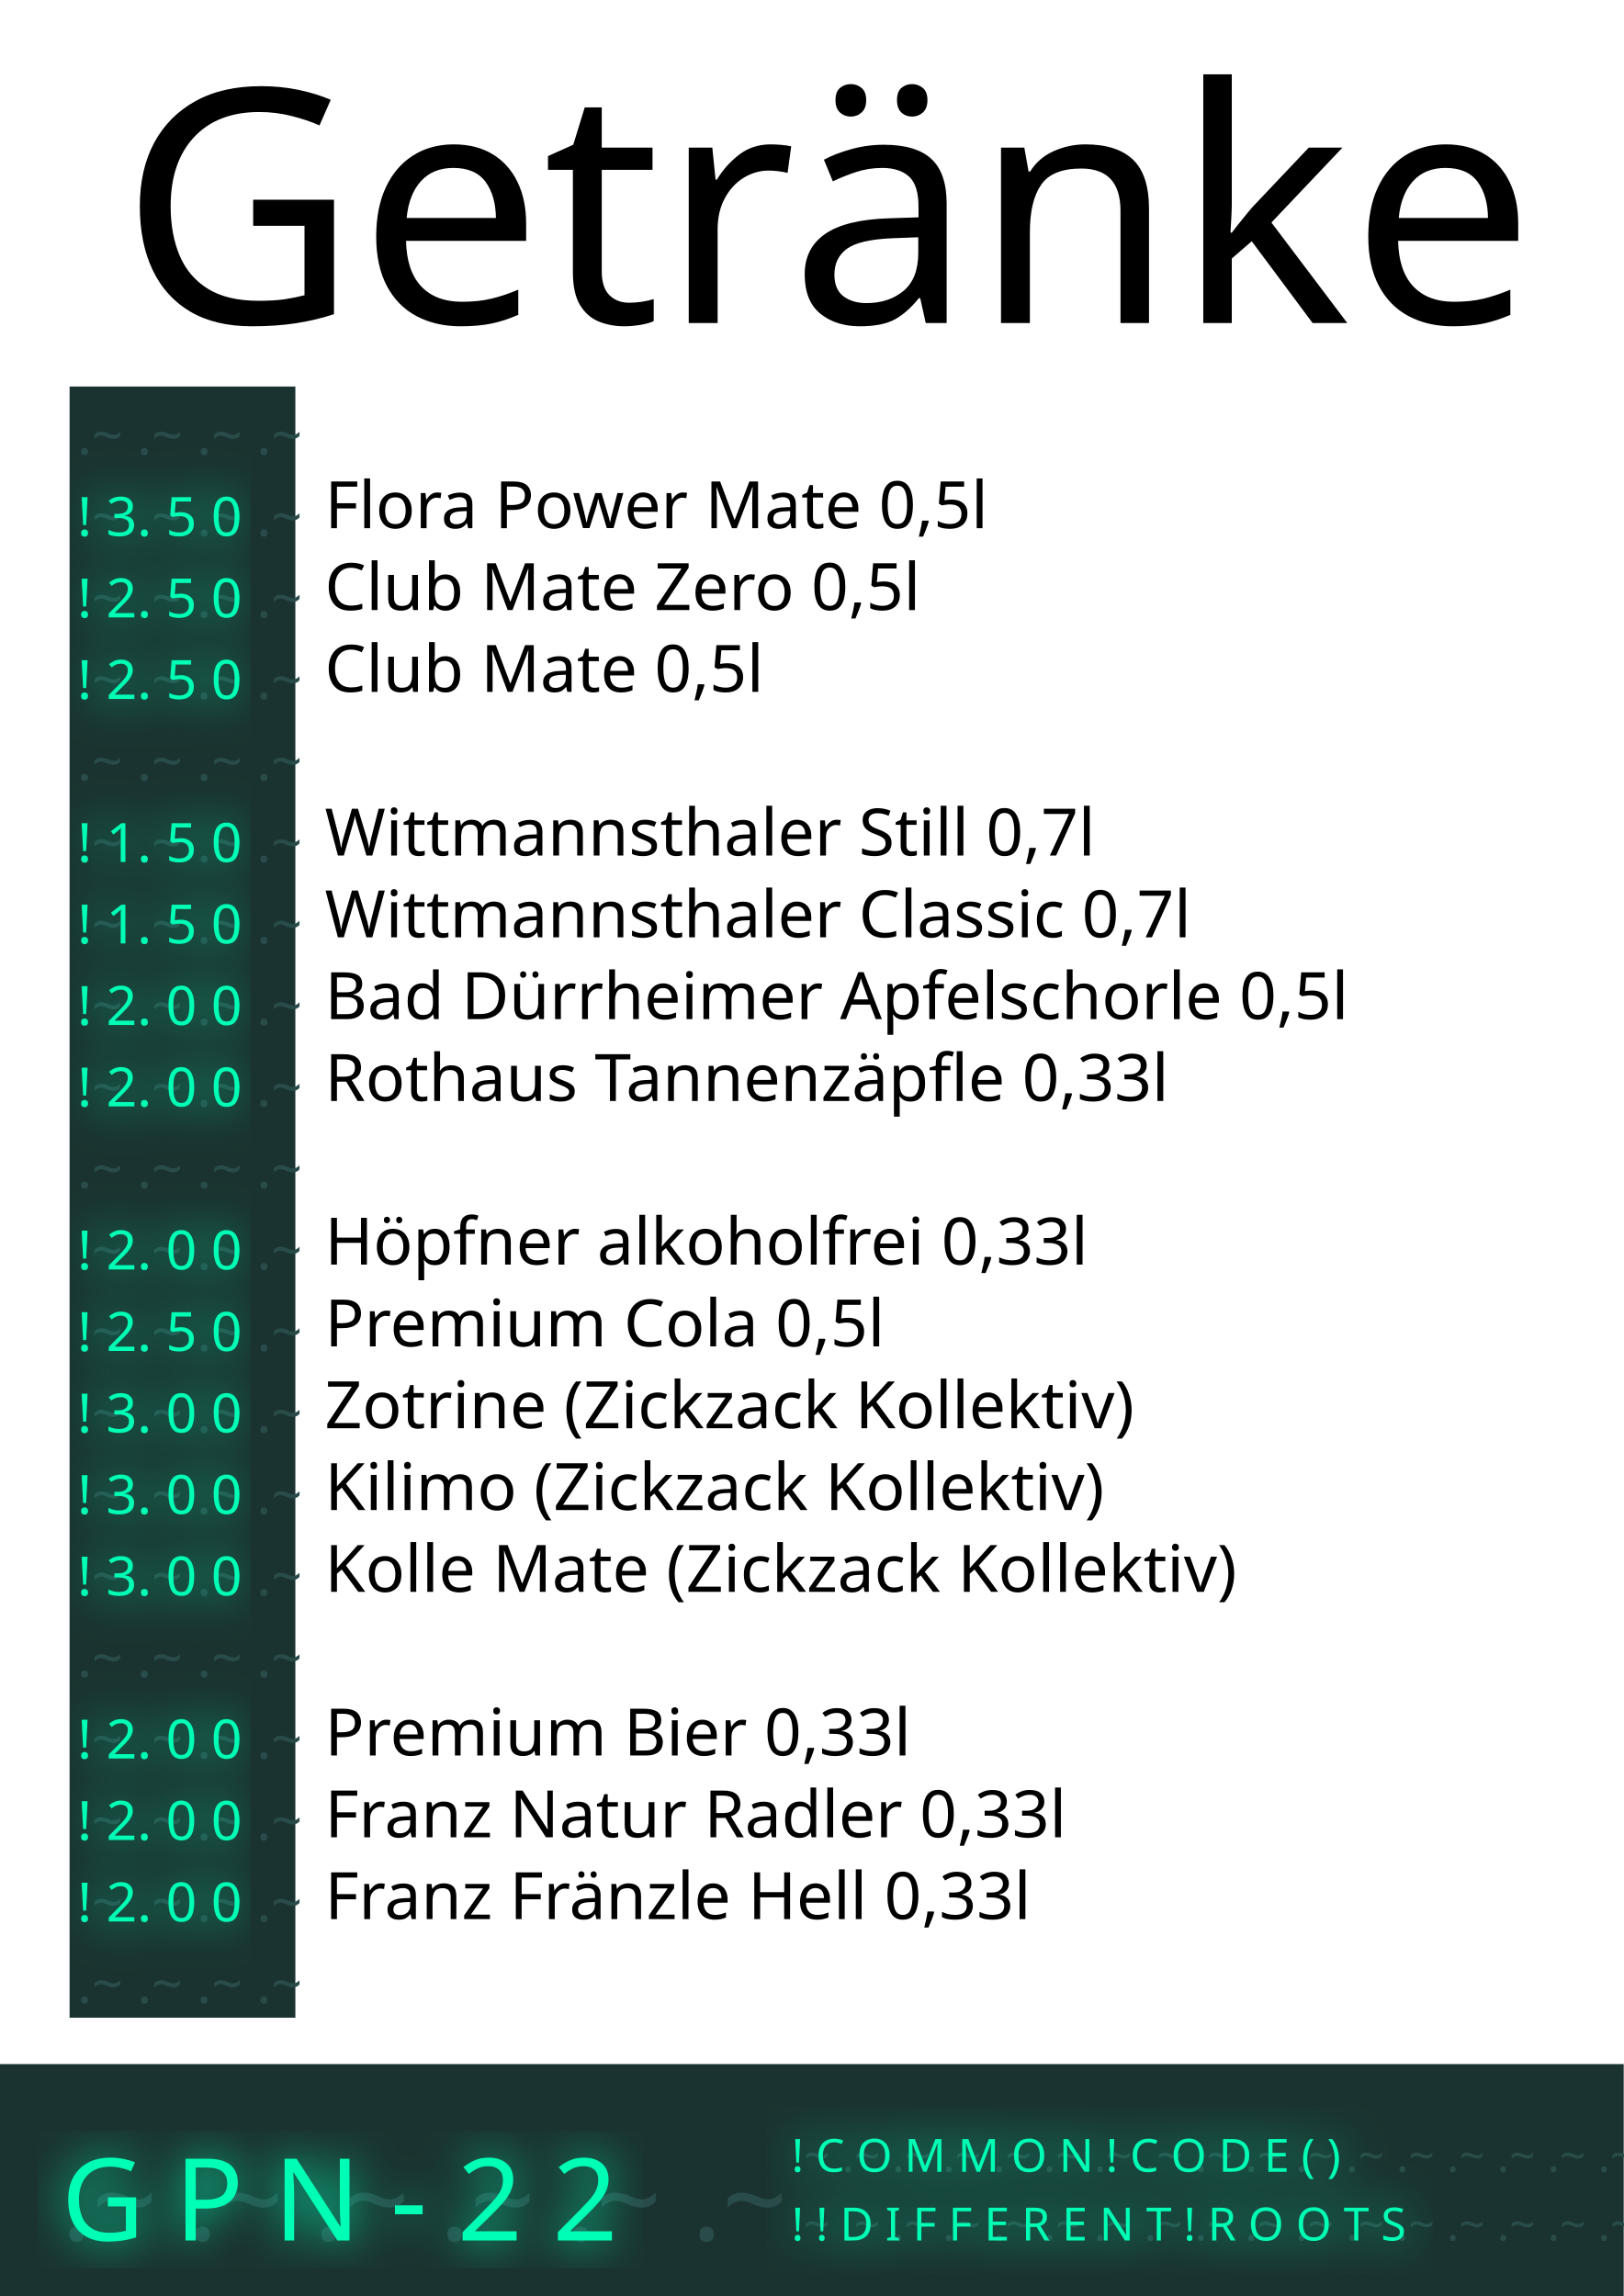
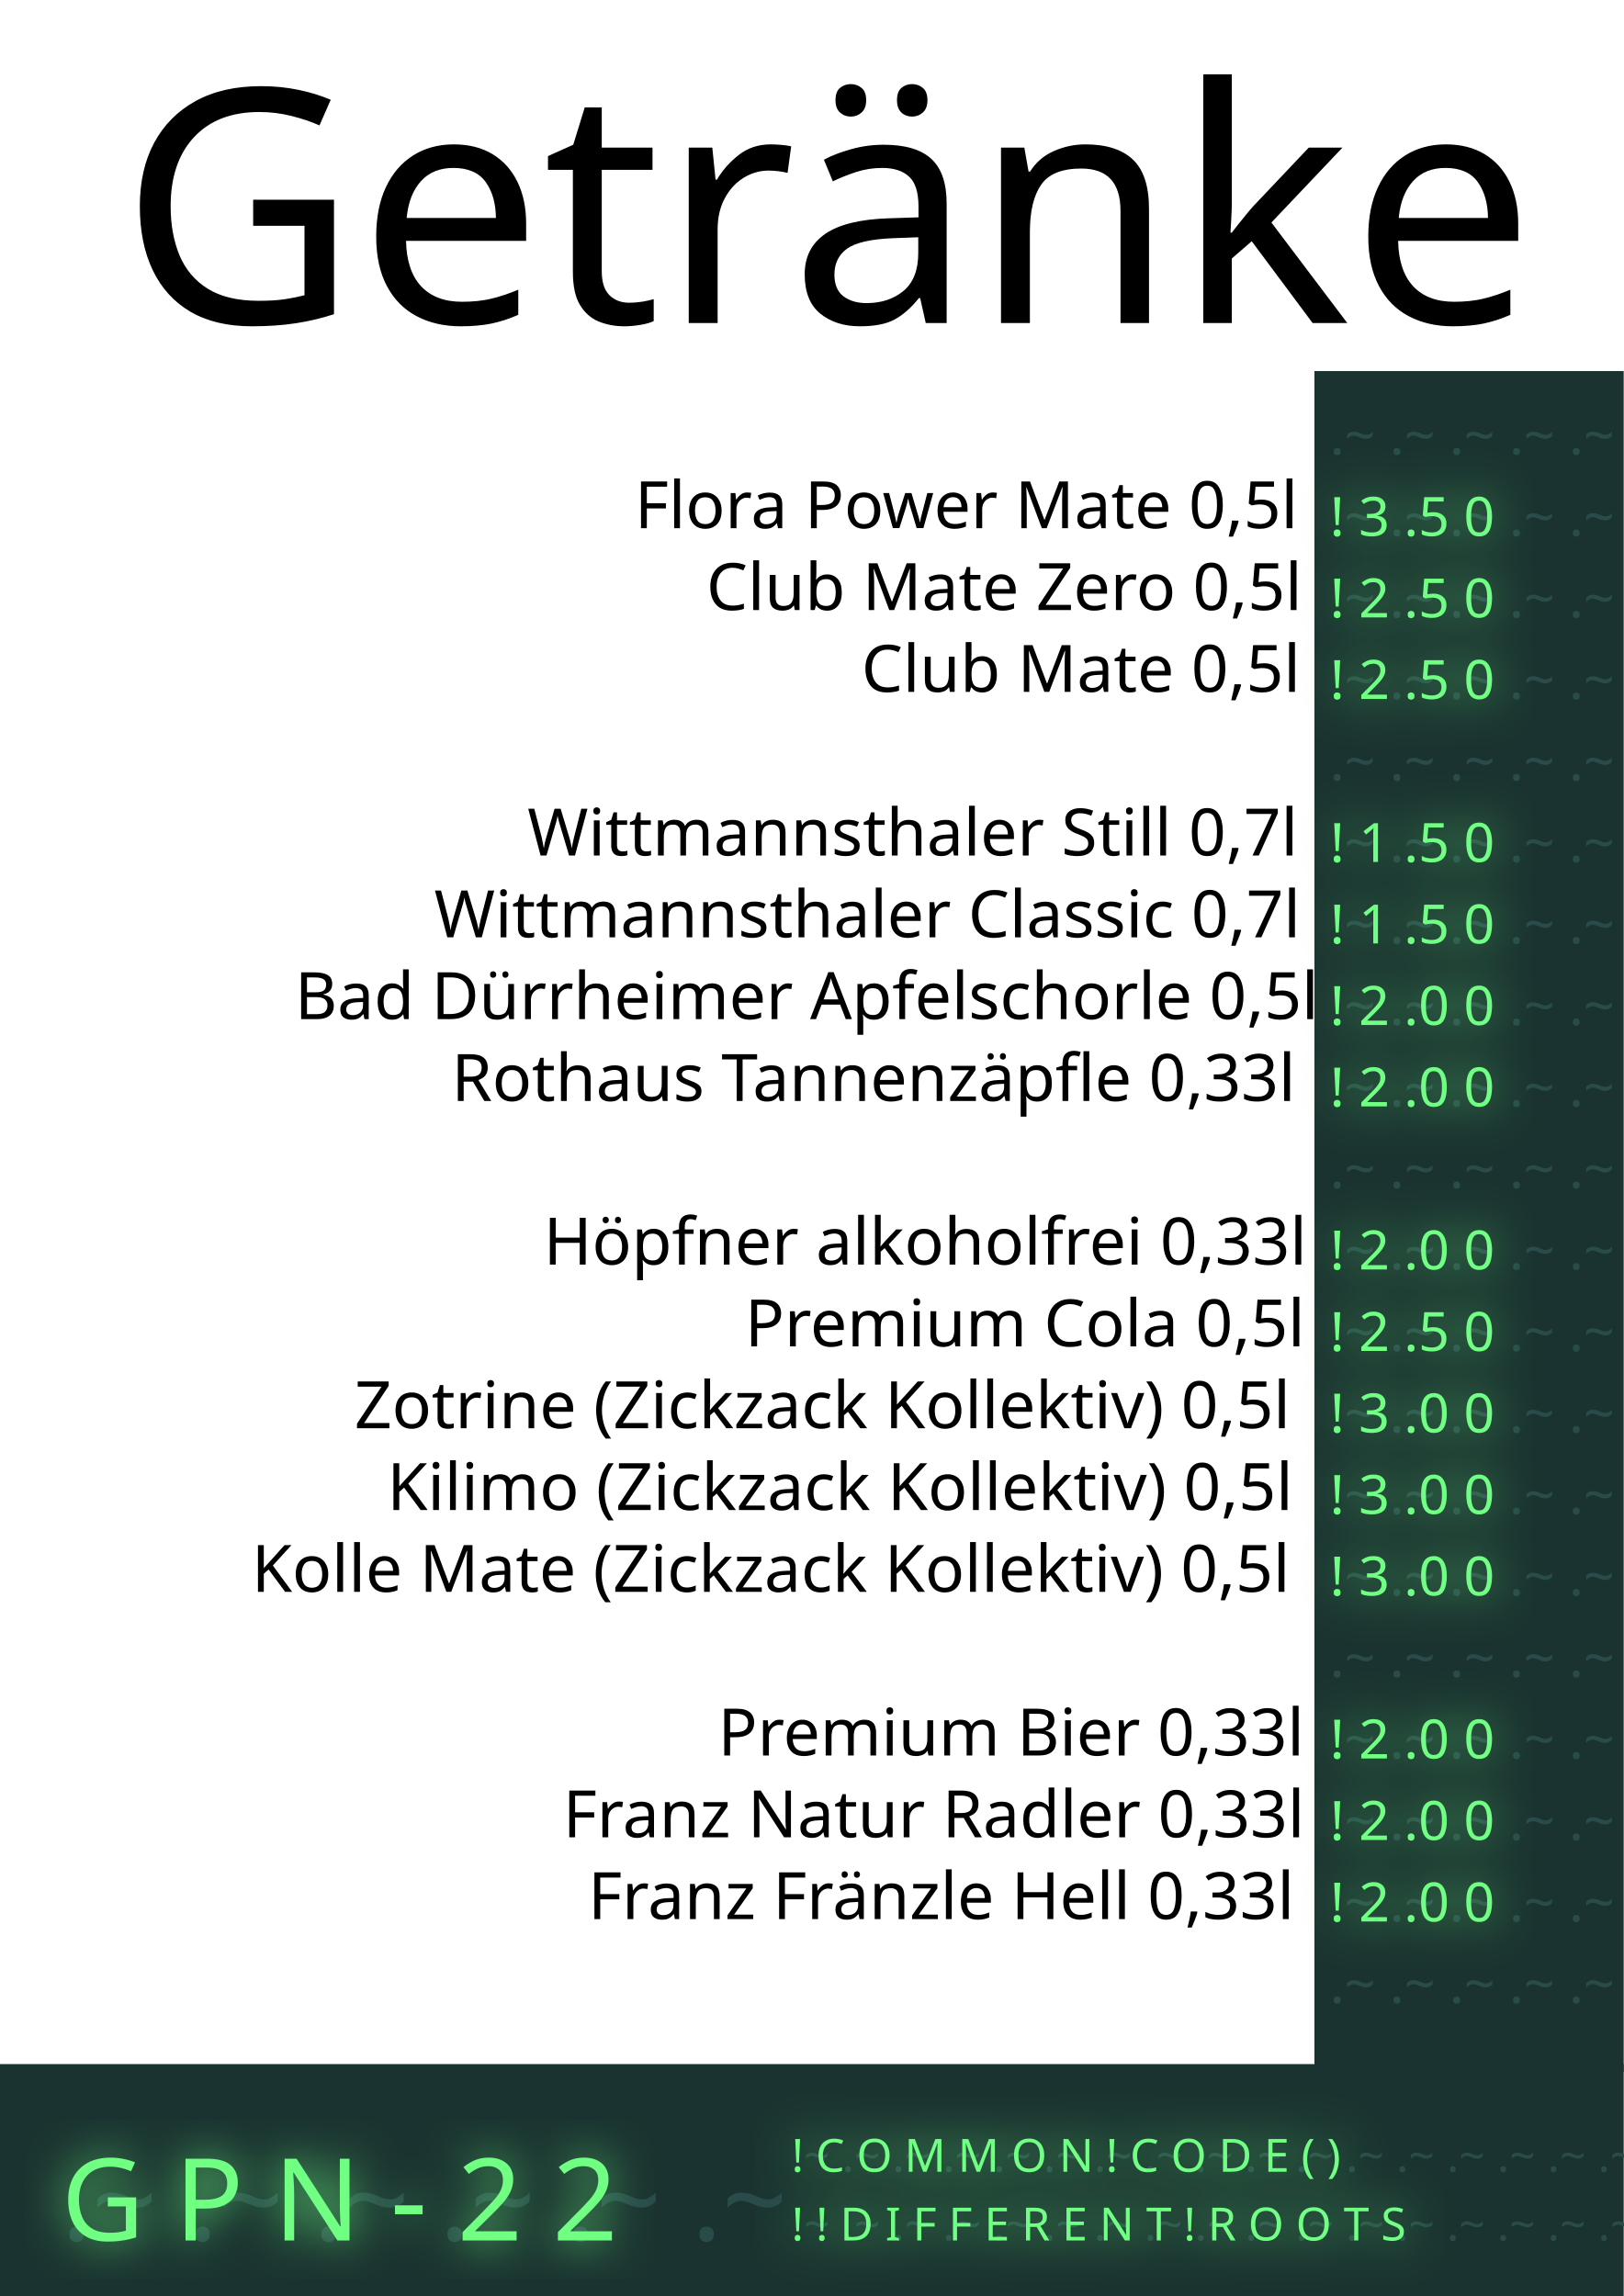
- <svg xmlns="http://www.w3.org/2000/svg" width="210mm" height="297mm" viewBox="0 0 210 297" version="1.1" id="svg38016" xml:space="preserve">
+ <svg xmlns="http://www.w3.org/2000/svg" xmlns:xlink="http://www.w3.org/1999/xlink" width="210mm" height="297mm" viewBox="0 0 210 297" version="1.1" id="svg38016" xml:space="preserve">
  <defs id="defs38013">
+     <color-profile name="Artifex-PS-CMYK-Profile" xlink:href="file:///usr/share/color/icc/ghostscript/gray_to_k.icc" id="color-profile5237" />
    <rect x="68.846" y="74.012" width="1015.825" height="462.106" id="rect1014" />
    <rect x="302.727" y="195.264" width="541.694" height="290.279" id="rect1008" />
    <rect x="290.089" y="143.313" width="366.115" height="340.024" id="rect1002" />
    <filter style="color-interpolation-filters:sRGB" id="filter75224" x="-0.05" y="-0.287" width="1.101" height="1.573">
      <feGaussianBlur stdDeviation="2.78" result="blur" id="feGaussianBlur75222" />
      <feComposite in2="SourceGraphic" id="feComposite75226" in="blur" operator="over" />
    </filter>
-     <filter style="color-interpolation-filters:sRGB" id="filter75224-5" x="-0.046" y="-0.315" width="1.093" height="1.63">
+     <filter style="color-interpolation-filters:sRGB" id="filter75224-5" x="-0.066" y="-0.45" width="1.133" height="1.901">
      <feGaussianBlur stdDeviation="2.78" result="blur" id="feGaussianBlur75222-3" />
      <feComposite in2="SourceGraphic" id="feComposite75226-5" in="blur" operator="over" />
    </filter>
-     <filter style="color-interpolation-filters:sRGB" id="filter75224-3" x="-0.055" y="-0.315" width="1.111" height="1.63">
+     <filter style="color-interpolation-filters:sRGB" id="filter75224-3" x="-0.079" y="-0.45" width="1.158" height="1.901">
      <feGaussianBlur stdDeviation="2.78" result="blur" id="feGaussianBlur75222-6" />
      <feComposite in2="SourceGraphic" id="feComposite75226-0" in="blur" operator="over" />
    </filter>
-     <filter style="color-interpolation-filters:sRGB" id="filter75224-5-9" x="-0.066" y="-0.45" width="1.133" height="1.901">
+     <filter style="color-interpolation-filters:sRGB" id="filter75224-5-9" x="-0.252" y="-0.036" width="1.504" height="1.072">
      <feGaussianBlur stdDeviation="2.78" result="blur" id="feGaussianBlur75222-3-4" />
      <feComposite in2="SourceGraphic" id="feComposite75226-5-7" in="blur" operator="over" />
    </filter>
  </defs>
  <g id="layer1">
    <g id="layer2" style="display:inline">
      <rect style="display:inline;fill:#1a3330;fill-opacity:1;stroke:none;stroke-width:0.194;stroke-linejoin:round;stroke-dasharray:none;stroke-opacity:1;stop-color:#000000" id="rect38716-6" width="210" height="30" x="1.4210855e-14" y="267" />
      <g id="layer1-6" transform="translate(99.69846,259.7828)" style="display:inline">
        <text xml:space="preserve" style="font-style:normal;font-variant:normal;font-weight:normal;font-stretch:normal;font-size:5.927px;line-height:150%;font-family:'DSEG14 Modern';-inkscape-font-specification:'DSEG14 Modern, Normal';font-variant-ligatures:normal;font-variant-caps:normal;font-variant-numeric:normal;font-variant-east-asian:normal;letter-spacing:0px;word-spacing:0px;writing-mode:lr-tb;display:inline;fill:#294c4a;fill-opacity:1;stroke:none;stroke-width:0.02;stroke-linecap:butt;stroke-linejoin:miter;stroke-dasharray:none;stroke-opacity:1" x="2.669" y="21.143" id="text38191-2-9" transform="scale(0.9999613,1.000039)">
          <tspan id="tspan649" x="2.669" y="21.143">.~ .~ .~ .~ .~ .~ .~ .~ .~ .~ .~ .~ .~ .~ .~ .~ .~</tspan>
          <tspan id="tspan651" x="2.669" y="30.033">.~ .~ .~ .~ .~ .~ .~ .~ .~ .~ .~ .~ .~ .~ .~ .~ .~</tspan>
        </text>
-         <text xml:space="preserve" style="font-style:normal;font-variant:normal;font-weight:normal;font-stretch:normal;font-size:5.927px;line-height:150%;font-family:'DSEG14 Modern';-inkscape-font-specification:'DSEG14 Modern, Normal';font-variant-ligatures:normal;font-variant-caps:normal;font-variant-numeric:normal;font-variant-east-asian:normal;letter-spacing:0px;word-spacing:0px;writing-mode:lr-tb;display:inline;fill:#00feb5;fill-opacity:1;stroke:none;stroke-width:0.05;stroke-linecap:butt;stroke-linejoin:miter;stroke-dasharray:none;stroke-opacity:1;filter:url(#filter75224-5)" x="2.669" y="21.143" id="text38191-1" transform="scale(0.9999613,1.000039)">
+         <text xml:space="preserve" style="font-style:normal;font-variant:normal;font-weight:normal;font-stretch:normal;font-size:5.927px;line-height:150%;font-family:'DSEG14 Modern';-inkscape-font-specification:'DSEG14 Modern, Normal';font-variant-ligatures:normal;font-variant-caps:normal;font-variant-numeric:normal;font-variant-east-asian:normal;letter-spacing:0px;word-spacing:0px;writing-mode:lr-tb;display:inline;fill:#70ff83;fill-opacity:1;stroke:none;stroke-width:0.05;stroke-linecap:butt;stroke-linejoin:miter;stroke-dasharray:none;stroke-opacity:1;filter:url(#filter75224-5)" x="2.669" y="21.143" id="text38191-1" transform="scale(0.9999613,1.000039)">
          <tspan id="tspan645" x="2.669" y="21.143">! C O M M O N ! C O D E ( )</tspan>
          <tspan id="tspan647" x="2.669" y="30.033">! ! D I F F E R E N T ! R O O T S</tspan>
        </text>
      </g>
      <g id="layer1-62" transform="translate(5.249617,268.6732)" style="display:inline">
        <text xml:space="preserve" style="font-style:normal;font-variant:normal;font-weight:normal;font-stretch:normal;font-size:14.817px;line-height:125%;font-family:'DSEG14 Modern';-inkscape-font-specification:'DSEG14 Modern, Normal';font-variant-ligatures:normal;font-variant-caps:normal;font-variant-numeric:normal;font-variant-east-asian:normal;letter-spacing:0px;word-spacing:0px;writing-mode:lr-tb;display:inline;fill:#294c4a;fill-opacity:1;stroke:none;stroke-width:0.02;stroke-linecap:butt;stroke-linejoin:miter;stroke-dasharray:none;stroke-opacity:1" x="2.669" y="21.143" id="text38191-2-1" transform="scale(0.9999613,1.000039)">
          <tspan id="tspan245-8" x="2.669" y="21.143">.~ .~ .~ .~ .~ .~</tspan>
        </text>
-         <text xml:space="preserve" style="font-style:normal;font-variant:normal;font-weight:normal;font-stretch:normal;font-size:14.817px;line-height:125%;font-family:'DSEG14 Modern';-inkscape-font-specification:'DSEG14 Modern, Normal';font-variant-ligatures:normal;font-variant-caps:normal;font-variant-numeric:normal;font-variant-east-asian:normal;letter-spacing:0px;word-spacing:0px;writing-mode:lr-tb;display:inline;fill:#00feb5;fill-opacity:1;stroke:none;stroke-width:0.05;stroke-linecap:butt;stroke-linejoin:miter;stroke-dasharray:none;stroke-opacity:1;filter:url(#filter75224-3)" x="2.669" y="21.143" id="text38191-7" transform="scale(0.9999613,1.000039)">
+         <text xml:space="preserve" style="font-style:normal;font-variant:normal;font-weight:normal;font-stretch:normal;font-size:14.817px;line-height:125%;font-family:'DSEG14 Modern';-inkscape-font-specification:'DSEG14 Modern, Normal';font-variant-ligatures:normal;font-variant-caps:normal;font-variant-numeric:normal;font-variant-east-asian:normal;letter-spacing:0px;word-spacing:0px;writing-mode:lr-tb;display:inline;fill:#70ff83;fill-opacity:1;stroke:none;stroke-width:0.05;stroke-linecap:butt;stroke-linejoin:miter;stroke-dasharray:none;stroke-opacity:1;filter:url(#filter75224-3)" x="2.669" y="21.143" id="text38191-7" transform="scale(0.9999613,1.000039)">
          <tspan id="tspan241-9" x="2.669" y="21.143">G P N - 2 2</tspan>
        </text>
      </g>
    </g>
-     <g id="layer3">
-       <rect style="font-variation-settings:'wght' 400;fill:#1a3330;fill-opacity:1;stroke-width:0.139;stroke-linejoin:round;stop-color:#000000" id="rect1531-3" width="29.2" height="211" x="9" y="50" />
-       <rect style="font-variation-settings:'wght' 400;display:inline;fill:none;fill-opacity:1;stroke-width:0.138;stroke-linejoin:round;stop-color:#000000" id="rect1531-3-1" width="28.4" height="212" x="10" y="50" />
+     <g id="layer3" transform="translate(170)">
+       <rect style="font-variation-settings:'wght' 400;fill:#1a3330;fill-opacity:1;stroke-width:0.166;stroke-linejoin:round;stop-color:#000000" id="rect1531-3" width="40" height="220" x="-1.7763568e-15" y="48" />
+       <rect style="font-variation-settings:'wght' 400;display:inline;fill:none;fill-opacity:1;stroke-width:0.152;stroke-linejoin:round;stop-color:#000000" id="rect1531-3-1" width="35" height="210" x="2" y="50" />
      <text xml:space="preserve" style="font-style:normal;font-variant:normal;font-weight:normal;font-stretch:normal;font-size:7.028px;line-height:150%;font-family:'DSEG14 Modern';-inkscape-font-specification:'DSEG14 Modern, Normal';font-variant-ligatures:normal;font-variant-caps:normal;font-variant-numeric:normal;font-variant-east-asian:normal;letter-spacing:0px;word-spacing:0px;writing-mode:lr-tb;white-space:pre;shape-inside:url(#rect1531-3-1);display:inline;fill:#294c4a;fill-opacity:1;stroke:none;stroke-width:0.02;stroke-linecap:butt;stroke-linejoin:miter;stroke-dasharray:none;stroke-opacity:1" x="110.733" y="-106.207" id="text38191-2-9-0">
-         <tspan x="10" y="58.785" id="tspan1695">.~ .~ .~ .~
+         <tspan x="2" y="58.785" id="tspan5282">.~ .~ .~ .~ .~
</tspan>
-         <tspan x="10" y="69.328" id="tspan1697">.~ .~ .~ .~
+         <tspan x="2" y="69.328" id="tspan5284">.~ .~ .~ .~ .~
</tspan>
-         <tspan x="10" y="79.871" id="tspan1699">.~ .~ .~ .~
+         <tspan x="2" y="79.871" id="tspan5286">.~ .~ .~ .~ .~
</tspan>
-         <tspan x="10" y="90.413" id="tspan1701">.~ .~ .~ .~
+         <tspan x="2" y="90.413" id="tspan5288">.~ .~ .~ .~ .~
</tspan>
-         <tspan x="10" y="100.956" id="tspan1703">.~ .~ .~ .~
+         <tspan x="2" y="100.956" id="tspan5290">.~ .~ .~ .~ .~
</tspan>
-         <tspan x="10" y="111.498" id="tspan1705">.~ .~ .~ .~
+         <tspan x="2" y="111.498" id="tspan5292">.~ .~ .~ .~ .~
</tspan>
-         <tspan x="10" y="122.041" id="tspan1707">.~ .~ .~ .~
+         <tspan x="2" y="122.041" id="tspan5294">.~ .~ .~ .~ .~
</tspan>
-         <tspan x="10" y="132.584" id="tspan1709">.~ .~ .~ .~
+         <tspan x="2" y="132.584" id="tspan5296">.~ .~ .~ .~ .~
</tspan>
-         <tspan x="10" y="143.126" id="tspan1711">.~ .~ .~ .~
+         <tspan x="2" y="143.126" id="tspan5298">.~ .~ .~ .~ .~
</tspan>
-         <tspan x="10" y="153.669" id="tspan1713">.~ .~ .~ .~
+         <tspan x="2" y="153.669" id="tspan5300">.~ .~ .~ .~ .~
</tspan>
-         <tspan x="10" y="164.211" id="tspan1715">.~ .~ .~ .~
+         <tspan x="2" y="164.211" id="tspan5302">.~ .~ .~ .~ .~
</tspan>
-         <tspan x="10" y="174.754" id="tspan1717">.~ .~ .~ .~
+         <tspan x="2" y="174.754" id="tspan5304">.~ .~ .~ .~ .~
</tspan>
-         <tspan x="10" y="185.297" id="tspan1719">.~ .~ .~ .~
+         <tspan x="2" y="185.297" id="tspan5306">.~ .~ .~ .~ .~
</tspan>
-         <tspan x="10" y="195.839" id="tspan1721">.~ .~ .~ .~
+         <tspan x="2" y="195.839" id="tspan5308">.~ .~ .~ .~ .~
</tspan>
-         <tspan x="10" y="206.382" id="tspan1723">.~ .~ .~ .~
+         <tspan x="2" y="206.382" id="tspan5310">.~ .~ .~ .~ .~
</tspan>
-         <tspan x="10" y="216.924" id="tspan1725">.~ .~ .~ .~
+         <tspan x="2" y="216.924" id="tspan5312">.~ .~ .~ .~ .~
</tspan>
-         <tspan x="10" y="227.467" id="tspan1727">.~ .~ .~ .~
+         <tspan x="2" y="227.467" id="tspan5314">.~ .~ .~ .~ .~
</tspan>
-         <tspan x="10" y="238.009" id="tspan1729">.~ .~ .~ .~
+         <tspan x="2" y="238.009" id="tspan5316">.~ .~ .~ .~ .~
</tspan>
-         <tspan x="10" y="248.552" id="tspan1731">.~ .~ .~ .~
+         <tspan x="2" y="248.552" id="tspan5318">.~ .~ .~ .~ .~
</tspan>
-         <tspan x="10" y="259.095" id="tspan1733">.~ .~ .~ .~</tspan>
+         <tspan x="2" y="259.095" id="tspan5320">.~ .~ .~ .~ .~</tspan>
      </text>
-       <rect style="font-variation-settings:'wght' 400;display:none;fill:none;fill-opacity:1;stroke-width:0.137;stroke-linejoin:round;stop-color:#000000" id="rect1531-3-6" width="28.4" height="210" x="10" y="50" />
-       <text xml:space="preserve" style="font-style:normal;font-variant:normal;font-weight:normal;font-stretch:normal;font-size:7.028px;line-height:150%;font-family:'DSEG14 Modern';-inkscape-font-specification:'DSEG14 Modern, Normal';font-variant-ligatures:normal;font-variant-caps:normal;font-variant-numeric:normal;font-variant-east-asian:normal;letter-spacing:0px;word-spacing:0px;writing-mode:lr-tb;white-space:pre;shape-inside:url(#rect1531-3-6);display:inline;fill:#00feb5;fill-opacity:1;stroke:none;stroke-width:0.05;stroke-linecap:butt;stroke-linejoin:miter;stroke-dasharray:none;stroke-opacity:1;filter:url(#filter75224-5-9)" x="2.669" y="21.143" id="text38191-1-8">
-         <tspan x="10" y="58.785" id="tspan1735">
+       <rect style="font-variation-settings:'wght' 400;display:none;fill:none;fill-opacity:1;stroke-width:0.148;stroke-linejoin:round;stop-color:#000000" id="rect1531-3-6" width="33" height="210" x="2" y="50" />
+       <text xml:space="preserve" style="font-style:normal;font-variant:normal;font-weight:normal;font-stretch:normal;font-size:7.028px;line-height:150%;font-family:'DSEG14 Modern';-inkscape-font-specification:'DSEG14 Modern, Normal';font-variant-ligatures:normal;font-variant-caps:normal;font-variant-numeric:normal;font-variant-east-asian:normal;letter-spacing:0px;word-spacing:0px;writing-mode:lr-tb;white-space:pre;shape-inside:url(#rect1531-3-6);display:inline;fill:#70ff83;fill-opacity:1;stroke:none;stroke-width:0.05;stroke-linecap:butt;stroke-linejoin:miter;stroke-dasharray:none;stroke-opacity:1;filter:url(#filter75224-5-9)" x="2.669" y="21.143" id="text38191-1-8">
+         <tspan x="2" y="58.785" id="tspan5322">
</tspan>
-         <tspan x="10" y="69.328" id="tspan1737">! 3. 5 0
+         <tspan x="2" y="69.328" id="tspan5324">! 3 .5 0
</tspan>
-         <tspan x="10" y="79.871" id="tspan1739">! 2. 5 0
+         <tspan x="2" y="79.871" id="tspan5326">! 2 .5 0
</tspan>
-         <tspan x="10" y="90.413" id="tspan1741">! 2. 5 0
+         <tspan x="2" y="90.413" id="tspan5328">! 2 .5 0
</tspan>
-         <tspan x="10" y="100.956" id="tspan1743">
+         <tspan x="2" y="100.956" id="tspan5330">
</tspan>
-         <tspan x="10" y="111.498" id="tspan1745">! 1. 5 0
+         <tspan x="2" y="111.498" id="tspan5332">! 1 .5 0
</tspan>
-         <tspan x="10" y="122.041" id="tspan1747">! 1. 5 0
+         <tspan x="2" y="122.041" id="tspan5334">! 1 .5 0
</tspan>
-         <tspan x="10" y="132.584" id="tspan1749">! 2. 0 0
+         <tspan x="2" y="132.584" id="tspan5336">! 2 .0 0
</tspan>
-         <tspan x="10" y="143.126" id="tspan1751">! 2. 0 0
+         <tspan x="2" y="143.126" id="tspan5338">! 2 .0 0
</tspan>
-         <tspan x="10" y="153.669" id="tspan1753">
+         <tspan x="2" y="153.669" id="tspan5340">
</tspan>
-         <tspan x="10" y="164.211" id="tspan1755">! 2. 0 0
+         <tspan x="2" y="164.211" id="tspan5342">! 2 .0 0
</tspan>
-         <tspan x="10" y="174.754" id="tspan1757">! 2. 5 0
+         <tspan x="2" y="174.754" id="tspan5344">! 2 .5 0
</tspan>
-         <tspan x="10" y="185.297" id="tspan1759">! 3. 0 0
+         <tspan x="2" y="185.297" id="tspan5346">! 3 .0 0
</tspan>
-         <tspan x="10" y="195.839" id="tspan1761">! 3. 0 0
+         <tspan x="2" y="195.839" id="tspan5348">! 3 .0 0
</tspan>
-         <tspan x="10" y="206.382" id="tspan1763">! 3. 0 0
+         <tspan x="2" y="206.382" id="tspan5350">! 3 .0 0
</tspan>
-         <tspan x="10" y="216.924" id="tspan1765">
+         <tspan x="2" y="216.924" id="tspan5352">
</tspan>
-         <tspan x="10" y="227.467" id="tspan1767">! 2. 0 0
+         <tspan x="2" y="227.467" id="tspan5354">! 2 .0 0
</tspan>
-         <tspan x="10" y="238.009" id="tspan1769">! 2. 0 0
+         <tspan x="2" y="238.009" id="tspan5356">! 2 .0 0
</tspan>
-         <tspan x="10" y="248.552" id="tspan1771">! 2. 0 0</tspan>
+         <tspan x="2" y="248.552" id="tspan5358">! 2 .0 0</tspan>
      </text>
    </g>
-     <text xml:space="preserve" style="font-style:normal;font-variant:normal;font-weight:normal;font-stretch:normal;font-size:8.467px;line-height:125%;font-family:Oxanium;-inkscape-font-specification:'Oxanium, @wght=400';font-variant-ligatures:normal;font-variant-caps:normal;font-variant-numeric:normal;font-variant-east-asian:normal;font-variation-settings:'wght' 400;letter-spacing:0px;word-spacing:0px;writing-mode:lr-tb;white-space:pre;shape-inside:url(#rect1531);display:inline;fill:#000000;fill-opacity:1;stroke:none;stroke-width:0.265px;stroke-linecap:butt;stroke-linejoin:miter;stroke-opacity:1" x="47.65" y="121.339" id="text1536">
-       <tspan x="42" y="57.747" id="tspan1773">
+     <text xml:space="preserve" style="font-style:normal;font-variant:normal;font-weight:normal;font-stretch:normal;font-size:8.467px;line-height:125%;font-family:Oxanium;-inkscape-font-specification:'Oxanium, @wght=400';font-variant-ligatures:normal;font-variant-caps:normal;font-variant-numeric:normal;font-variant-east-asian:normal;font-variation-settings:'wght' 400;text-align:end;letter-spacing:0px;word-spacing:0px;writing-mode:lr-tb;white-space:pre;shape-inside:url(#rect1531);display:inline;fill:#000000;fill-opacity:1;stroke:none;stroke-width:0.265px;stroke-linecap:butt;stroke-linejoin:miter;stroke-opacity:1" x="175.988" y="121.339" id="text1536">
+       <tspan x="167" y="57.747" id="tspan5360">
</tspan>
-       <tspan x="42" y="68.33" id="tspan1775">Flora Power Mate 0,5l
+       <tspan x="82.079" y="68.33" id="tspan5362">Flora Power Mate 0,5l
</tspan>
-       <tspan x="42" y="78.914" id="tspan1777">Club Mate Zero 0,5l
+       <tspan x="91.35" y="78.914" id="tspan5364">Club Mate Zero 0,5l
</tspan>
-       <tspan x="42" y="89.497" id="tspan1779">Club Mate 0,5l
+       <tspan x="111.416" y="89.497" id="tspan5366">Club Mate 0,5l
</tspan>
-       <tspan x="42" y="100.08" id="tspan1781">
+       <tspan x="167" y="100.08" id="tspan5368">
</tspan>
-       <tspan x="42" y="110.664" id="tspan1783">Wittmannsthaler Still 0,7l
+       <tspan x="68.211" y="110.664" id="tspan5370">Wittmannsthaler Still 0,7l
</tspan>
-       <tspan x="42" y="121.247" id="tspan1785">Wittmannsthaler Classic 0,7l
+       <tspan x="56.154" y="121.247" id="tspan5372">Wittmannsthaler Classic 0,7l
</tspan>
-       <tspan x="42" y="131.83" id="tspan1787">Bad Dürrheimer Apfelschorle 0,5l
+       <tspan x="38.12" y="131.83" id="tspan5374">Bad Dürrheimer Apfelschorle 0,5l
</tspan>
-       <tspan x="42" y="142.414" id="tspan1789">Rothaus Tannenzäpfle 0,33l
+       <tspan x="58.39" y="142.414" id="tspan5376">Rothaus Tannenzäpfle 0,33l
</tspan>
-       <tspan x="42" y="152.997" id="tspan1791">
+       <tspan x="167" y="152.997" id="tspan5378">
</tspan>
-       <tspan x="42" y="163.58" id="tspan1793">Höpfner alkoholfrei 0,33l
+       <tspan x="70.294" y="163.58" id="tspan5380">Höpfner alkoholfrei 0,33l
</tspan>
-       <tspan x="42" y="174.164" id="tspan1795">Premium Cola 0,5l
+       <tspan x="96.337" y="174.164" id="tspan5382">Premium Cola 0,5l
</tspan>
-       <tspan x="42" y="184.747" id="tspan1797">Zotrine (Zickzack Kollektiv)
+       <tspan x="45.842" y="184.747" id="tspan5384">Zotrine (Zickzack Kollektiv) 0,5l
</tspan>
-       <tspan x="42" y="195.33" id="tspan1799">Kilimo (Zickzack Kollektiv)
+       <tspan x="50.058" y="195.33" id="tspan5386">Kilimo (Zickzack Kollektiv) 0,5l
</tspan>
-       <tspan x="42" y="205.914" id="tspan1801">Kolle Mate (Zickzack Kollektiv)
+       <tspan x="32.541" y="205.914" id="tspan5388">Kolle Mate (Zickzack Kollektiv) 0,5l
</tspan>
-       <tspan x="42" y="216.497" id="tspan1803">
+       <tspan x="167" y="216.497" id="tspan5390">
</tspan>
-       <tspan x="42" y="227.08" id="tspan1805">Premium Bier 0,33l
+       <tspan x="92.849" y="227.08" id="tspan5392">Premium Bier 0,33l
</tspan>
-       <tspan x="42" y="237.664" id="tspan1807">Franz Natur Radler 0,33l
+       <tspan x="72.8" y="237.664" id="tspan5394">Franz Natur Radler 0,33l
</tspan>
-       <tspan x="42" y="248.247" id="tspan1809">Franz Fränzle Hell 0,33l</tspan>
+       <tspan x="76.051" y="248.247" id="tspan5396">Franz Fränzle Hell 0,33l</tspan>
    </text>
-     <rect style="font-variation-settings:'wght' 400;fill:none;fill-opacity:1;stroke-width:0.315;stroke-linejoin:round;stop-color:#000000" id="rect1531" width="150" height="210" x="42" y="50" />
+     <rect style="font-variation-settings:'wght' 400;fill:none;fill-opacity:1;stroke-width:0.322;stroke-linejoin:round;stop-color:#000000" id="rect1531" width="157" height="210" x="10" y="50" />
    <text xml:space="preserve" id="text1012" style="font-style:normal;font-variant:normal;font-weight:normal;font-stretch:normal;font-size:42.333px;line-height:125%;font-family:Oxanium;-inkscape-font-specification:'Oxanium, @wght=400';font-variant-ligatures:normal;font-variant-caps:normal;font-variant-numeric:normal;font-variant-east-asian:normal;font-variation-settings:'wght' 400;text-align:center;letter-spacing:0px;word-spacing:0px;writing-mode:lr-tb;white-space:pre;shape-inside:url(#rect767);shape-padding:3.05;display:inline;fill:#000000;fill-opacity:1;stroke:none;stroke-width:1px;stroke-linecap:butt;stroke-linejoin:miter;stroke-opacity:1" x="372.48" y="0">
-       <tspan x="15.507" y="41.786" id="tspan1811">Getränke</tspan>
+       <tspan x="15.507" y="41.786" id="tspan5398">Getränke</tspan>
    </text>
    <rect style="font-variation-settings:'wght' 400;display:inline;fill:none;fill-opacity:1;stroke-width:0.237;stroke-linejoin:round;stop-color:#000000" id="rect767" width="200" height="110" x="5" y="-8.8817842e-16" />
  </g>
</svg>
